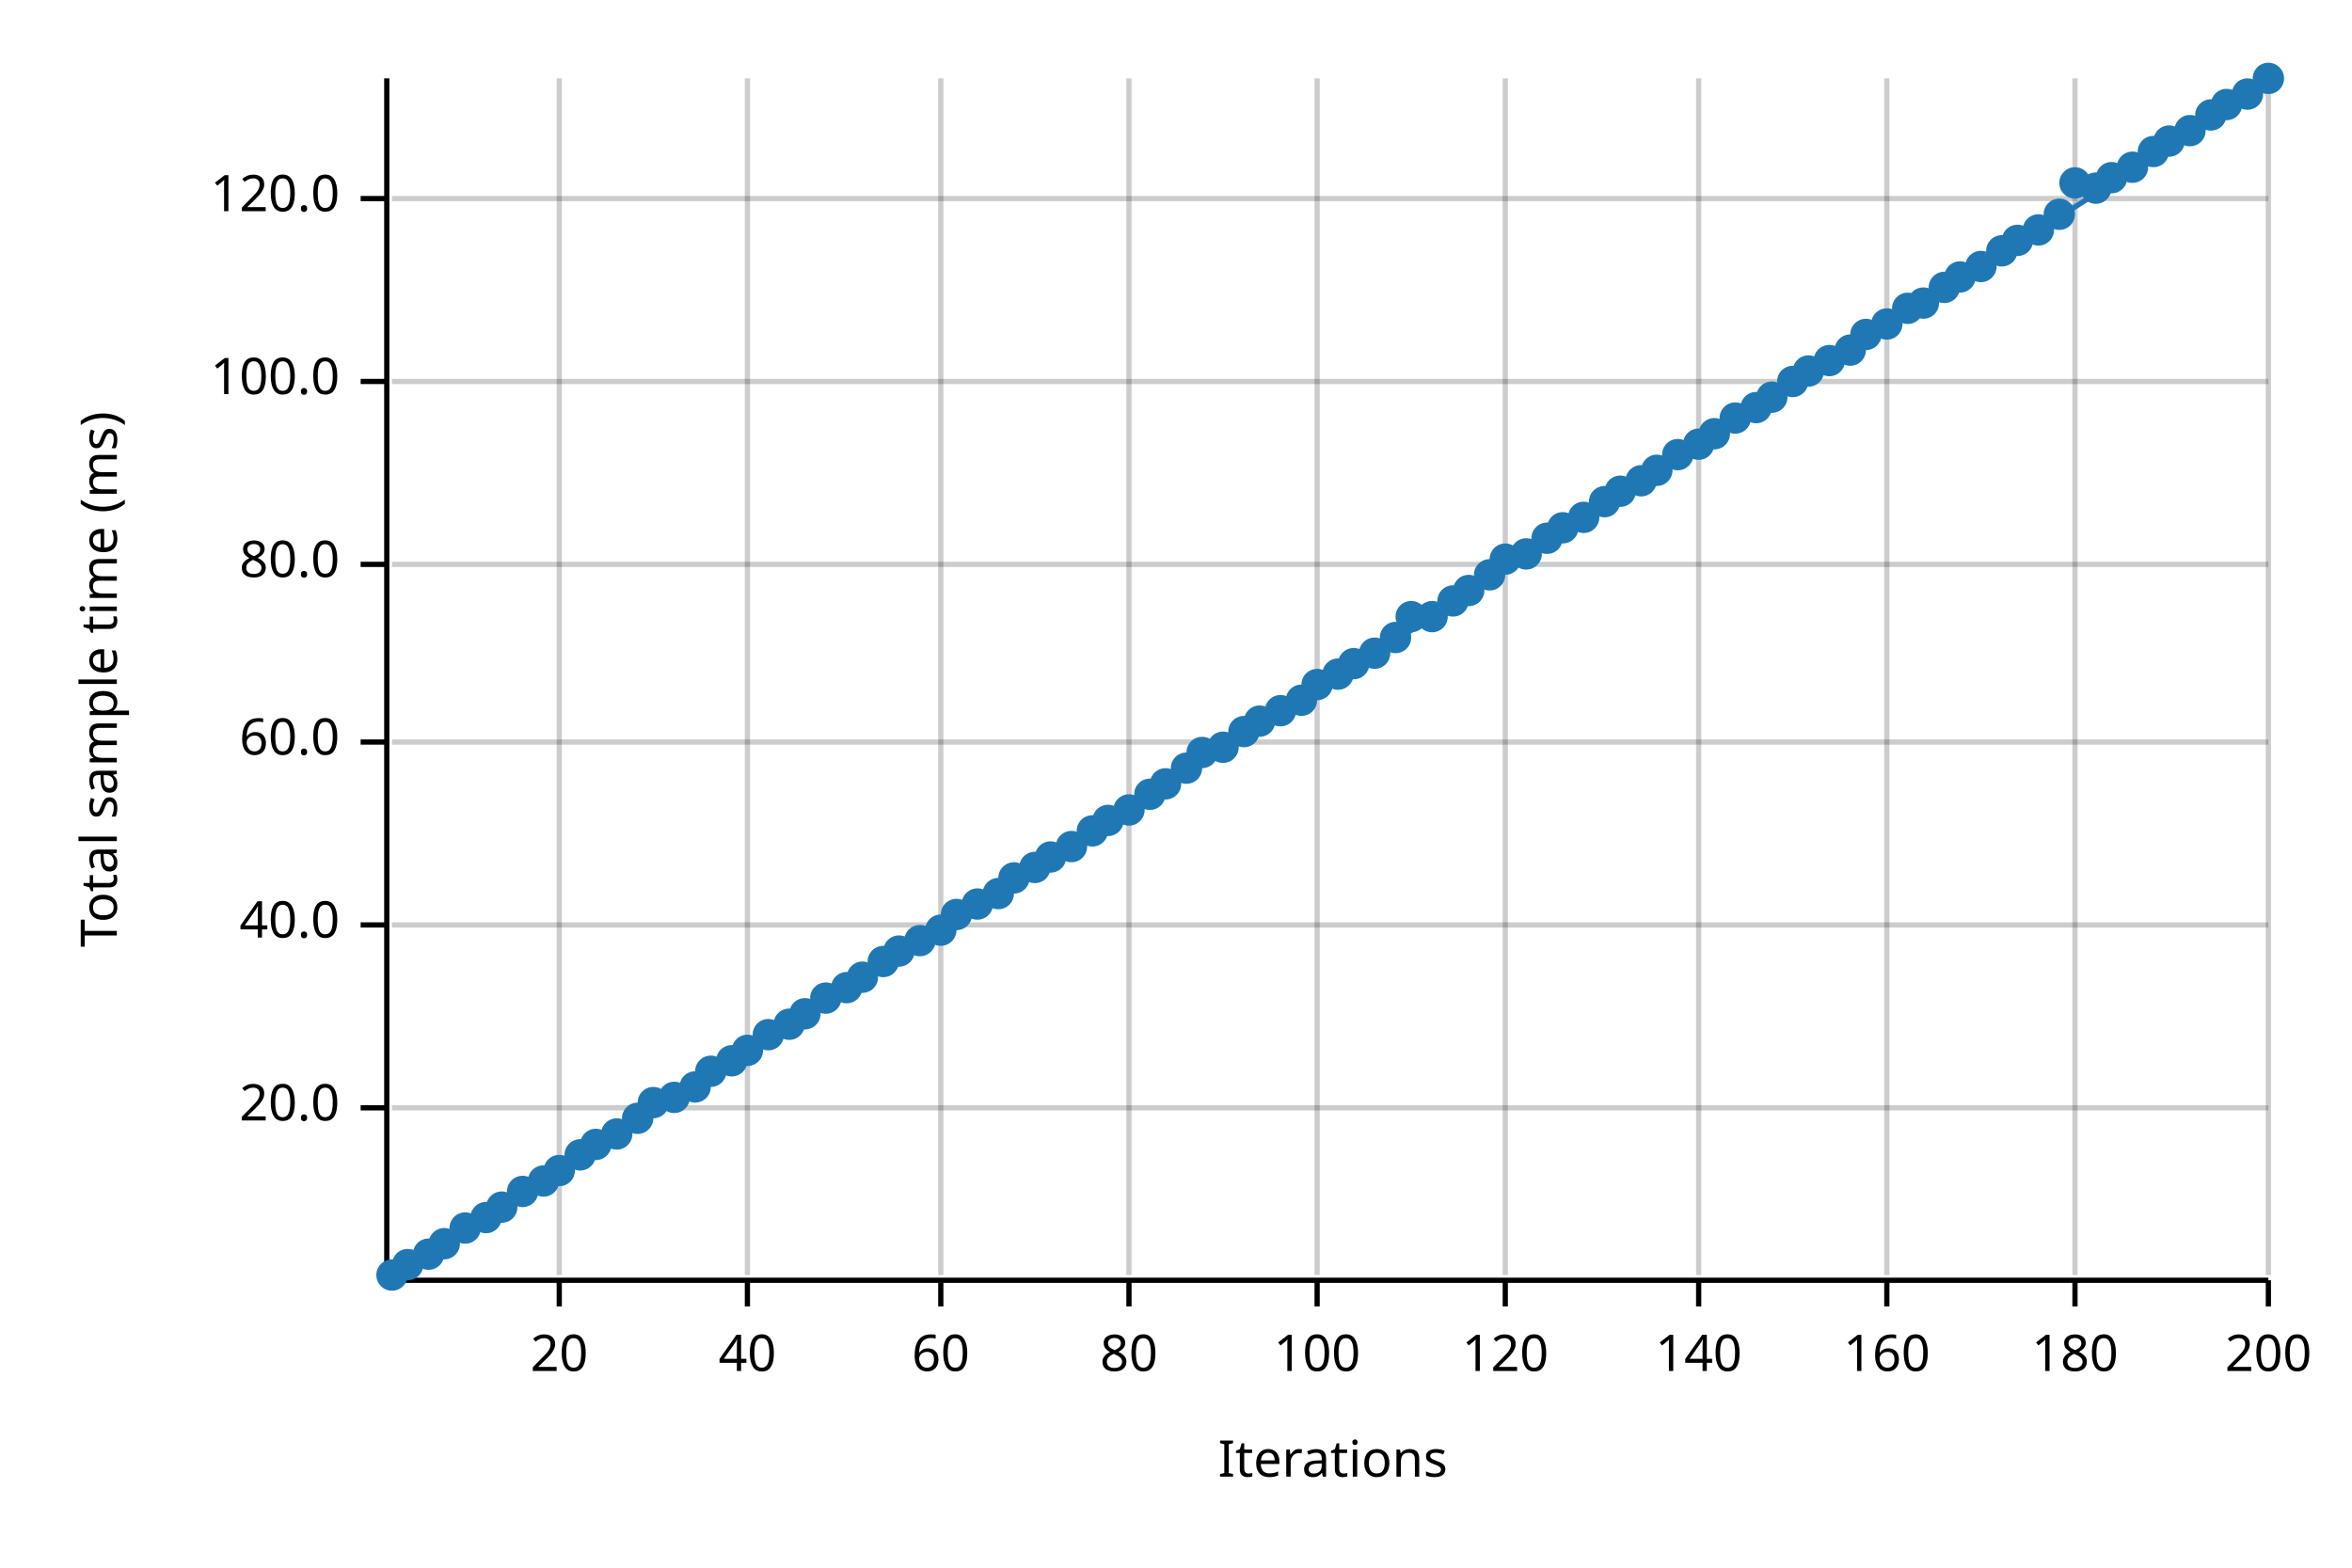
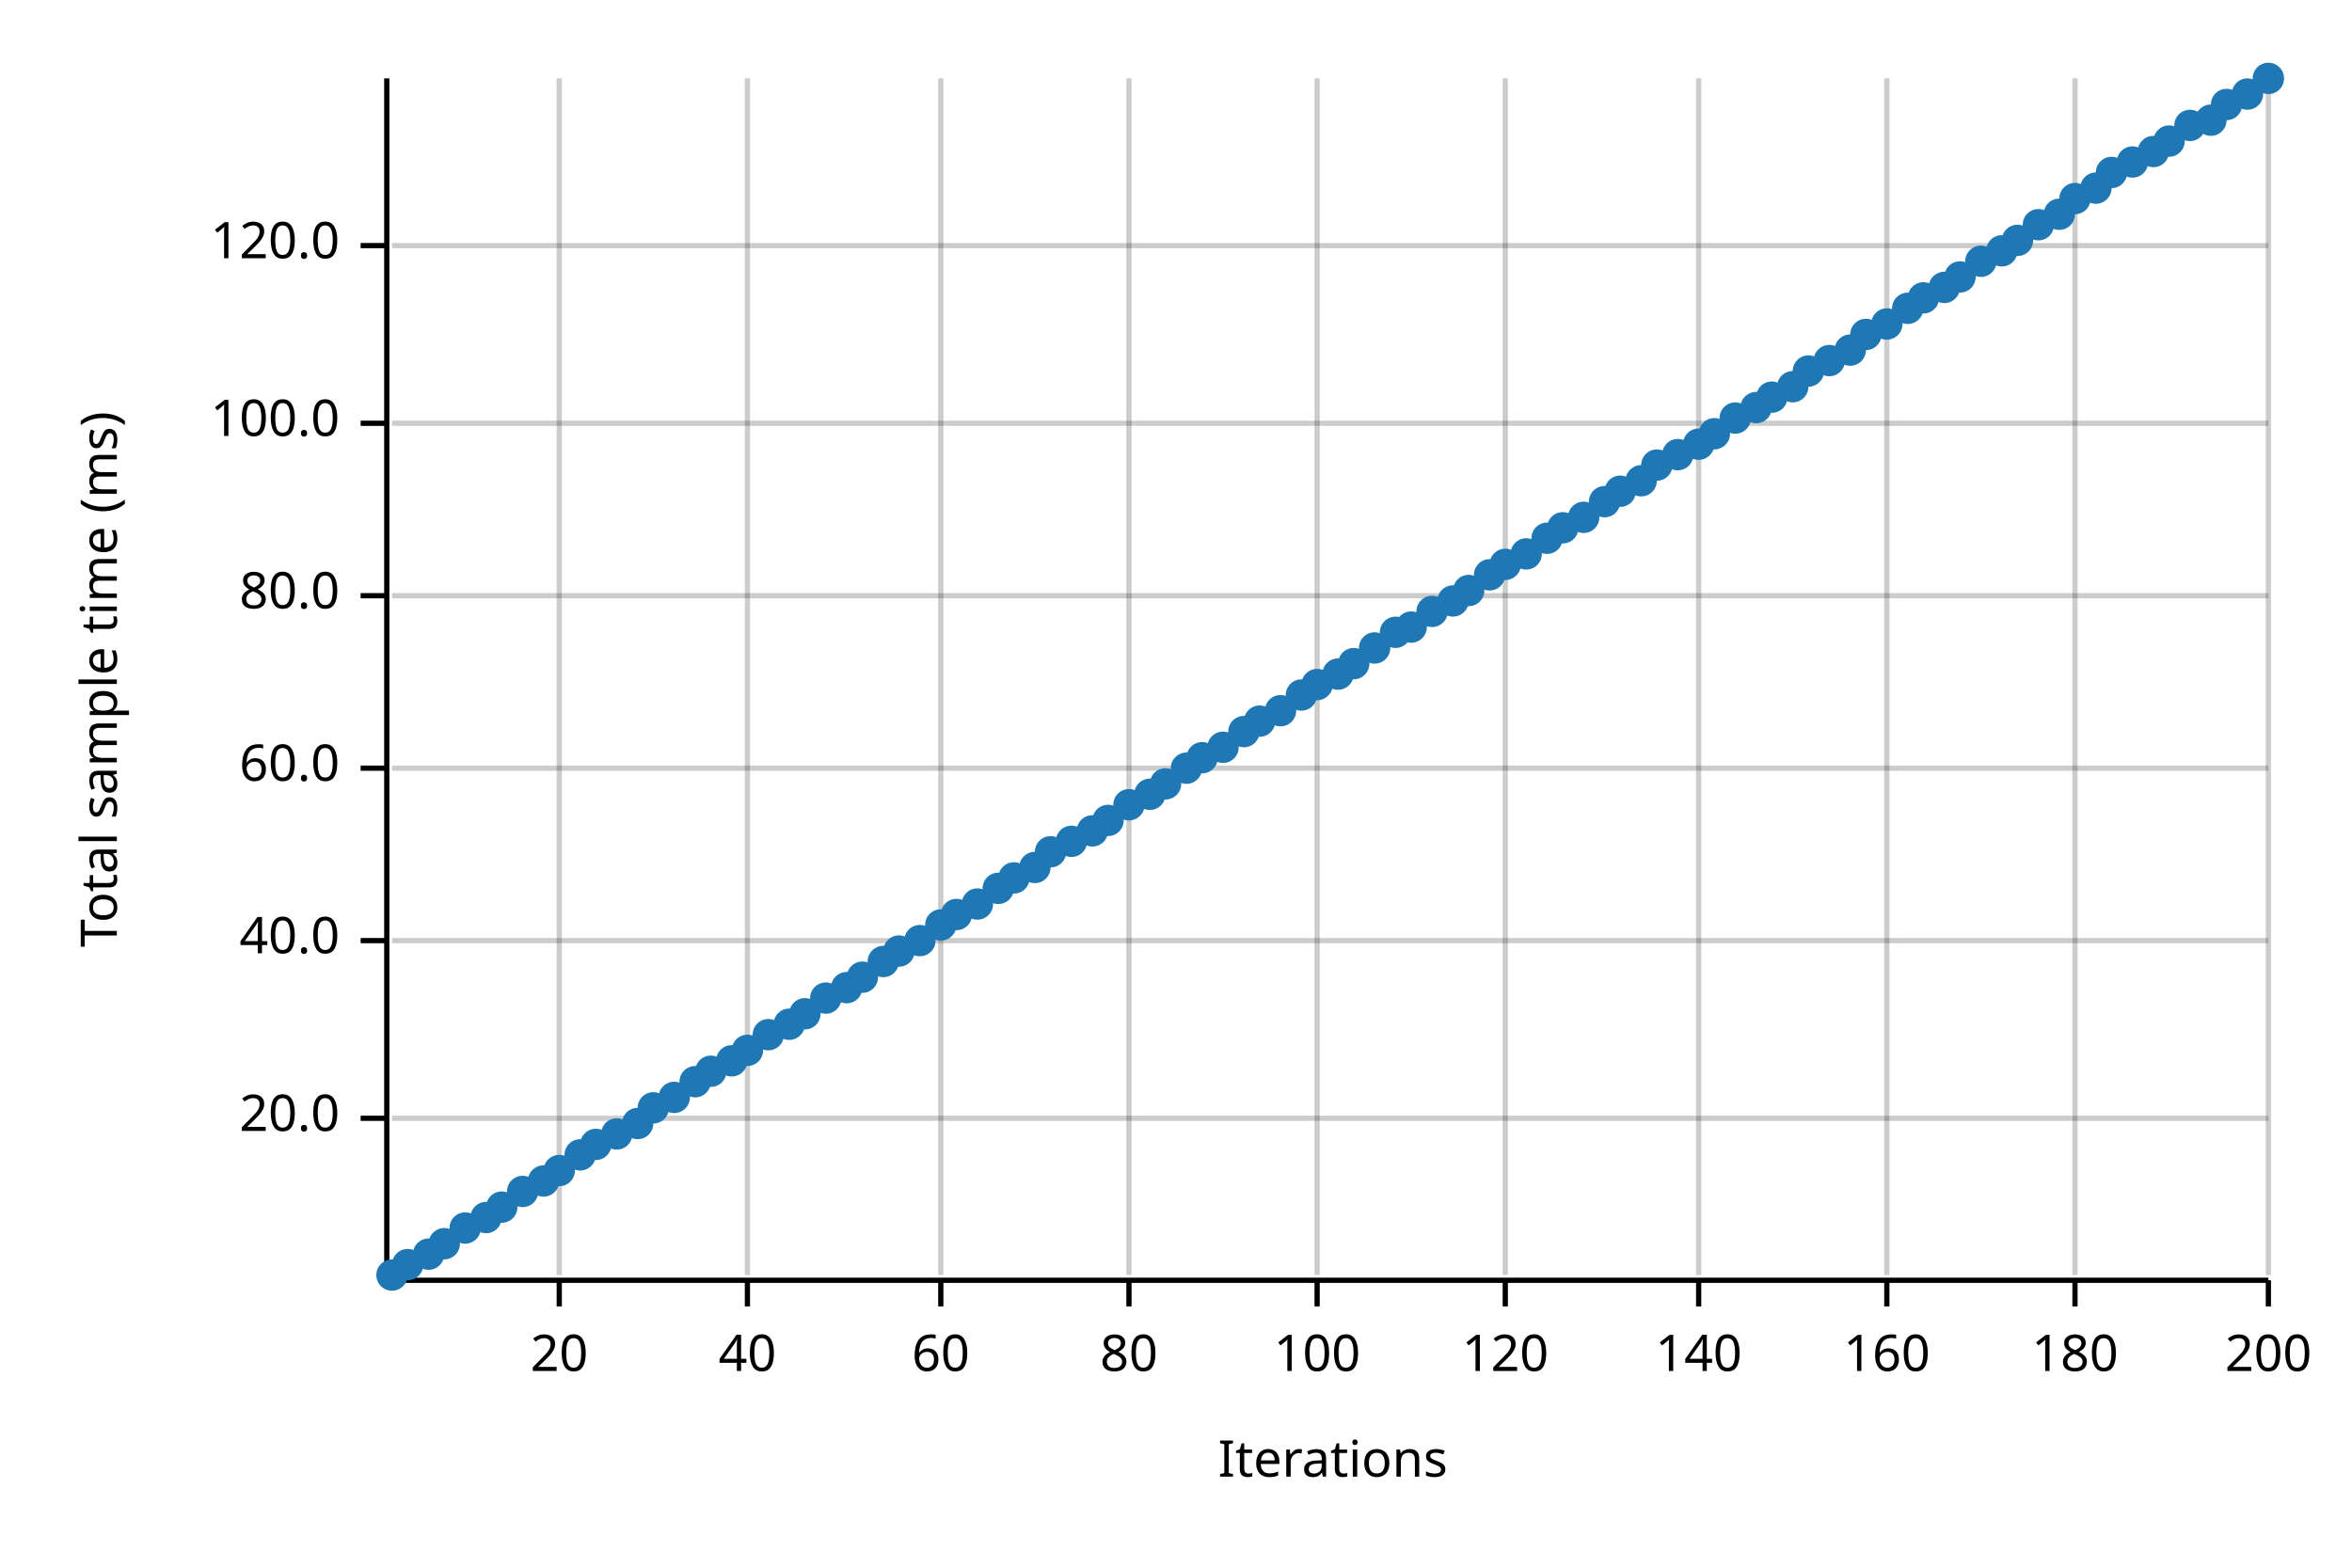
<svg xmlns="http://www.w3.org/2000/svg" width="450" height="300" viewBox="0 0 450 300">
  <text x="15" y="130" dy="0.76em" text-anchor="middle" font-family="sans-serif" font-size="9.677" opacity="1" fill="#000000" transform="rotate(270, 15, 130)">
Total sample time (ms)
</text>
  <text x="255" y="285" dy="-0.5ex" text-anchor="middle" font-family="sans-serif" font-size="9.677" opacity="1" fill="#000000">
Iterations
</text>
  <line opacity="0.2" stroke="#000000" stroke-width="1" x1="107" y1="244" x2="107" y2="15" />
  <line opacity="0.2" stroke="#000000" stroke-width="1" x1="143" y1="244" x2="143" y2="15" />
  <line opacity="0.2" stroke="#000000" stroke-width="1" x1="180" y1="244" x2="180" y2="15" />
  <line opacity="0.2" stroke="#000000" stroke-width="1" x1="216" y1="244" x2="216" y2="15" />
  <line opacity="0.2" stroke="#000000" stroke-width="1" x1="252" y1="244" x2="252" y2="15" />
  <line opacity="0.2" stroke="#000000" stroke-width="1" x1="288" y1="244" x2="288" y2="15" />
  <line opacity="0.2" stroke="#000000" stroke-width="1" x1="325" y1="244" x2="325" y2="15" />
  <line opacity="0.2" stroke="#000000" stroke-width="1" x1="361" y1="244" x2="361" y2="15" />
  <line opacity="0.2" stroke="#000000" stroke-width="1" x1="397" y1="244" x2="397" y2="15" />
  <line opacity="0.2" stroke="#000000" stroke-width="1" x1="434" y1="244" x2="434" y2="15" />
-   <line opacity="0.2" stroke="#000000" stroke-width="1" x1="75" y1="212" x2="434" y2="212" />
-   <line opacity="0.2" stroke="#000000" stroke-width="1" x1="75" y1="177" x2="434" y2="177" />
-   <line opacity="0.2" stroke="#000000" stroke-width="1" x1="75" y1="142" x2="434" y2="142" />
-   <line opacity="0.2" stroke="#000000" stroke-width="1" x1="75" y1="108" x2="434" y2="108" />
-   <line opacity="0.2" stroke="#000000" stroke-width="1" x1="75" y1="73" x2="434" y2="73" />
-   <line opacity="0.2" stroke="#000000" stroke-width="1" x1="75" y1="38" x2="434" y2="38" />
+   <line opacity="0.2" stroke="#000000" stroke-width="1" x1="75" y1="214" x2="434" y2="214" />
+   <line opacity="0.2" stroke="#000000" stroke-width="1" x1="75" y1="180" x2="434" y2="180" />
+   <line opacity="0.2" stroke="#000000" stroke-width="1" x1="75" y1="147" x2="434" y2="147" />
+   <line opacity="0.2" stroke="#000000" stroke-width="1" x1="75" y1="114" x2="434" y2="114" />
+   <line opacity="0.2" stroke="#000000" stroke-width="1" x1="75" y1="81" x2="434" y2="81" />
+   <line opacity="0.2" stroke="#000000" stroke-width="1" x1="75" y1="47" x2="434" y2="47" />
  <polyline fill="none" opacity="1" stroke="#000000" stroke-width="1" points="74,15 74,244 " />
-   <text x="65" y="212" dy="0.5ex" text-anchor="end" font-family="sans-serif" font-size="9.677" opacity="1" fill="#000000">
+   <text x="65" y="214" dy="0.5ex" text-anchor="end" font-family="sans-serif" font-size="9.677" opacity="1" fill="#000000">
20.0
</text>
-   <polyline fill="none" opacity="1" stroke="#000000" stroke-width="1" points="69,212 74,212 " />
-   <text x="65" y="177" dy="0.5ex" text-anchor="end" font-family="sans-serif" font-size="9.677" opacity="1" fill="#000000">
+   <polyline fill="none" opacity="1" stroke="#000000" stroke-width="1" points="69,214 74,214 " />
+   <text x="65" y="180" dy="0.5ex" text-anchor="end" font-family="sans-serif" font-size="9.677" opacity="1" fill="#000000">
40.0
</text>
-   <polyline fill="none" opacity="1" stroke="#000000" stroke-width="1" points="69,177 74,177 " />
-   <text x="65" y="142" dy="0.5ex" text-anchor="end" font-family="sans-serif" font-size="9.677" opacity="1" fill="#000000">
+   <polyline fill="none" opacity="1" stroke="#000000" stroke-width="1" points="69,180 74,180 " />
+   <text x="65" y="147" dy="0.5ex" text-anchor="end" font-family="sans-serif" font-size="9.677" opacity="1" fill="#000000">
60.0
</text>
-   <polyline fill="none" opacity="1" stroke="#000000" stroke-width="1" points="69,142 74,142 " />
-   <text x="65" y="108" dy="0.5ex" text-anchor="end" font-family="sans-serif" font-size="9.677" opacity="1" fill="#000000">
+   <polyline fill="none" opacity="1" stroke="#000000" stroke-width="1" points="69,147 74,147 " />
+   <text x="65" y="114" dy="0.5ex" text-anchor="end" font-family="sans-serif" font-size="9.677" opacity="1" fill="#000000">
80.0
</text>
-   <polyline fill="none" opacity="1" stroke="#000000" stroke-width="1" points="69,108 74,108 " />
-   <text x="65" y="73" dy="0.5ex" text-anchor="end" font-family="sans-serif" font-size="9.677" opacity="1" fill="#000000">
+   <polyline fill="none" opacity="1" stroke="#000000" stroke-width="1" points="69,114 74,114 " />
+   <text x="65" y="81" dy="0.5ex" text-anchor="end" font-family="sans-serif" font-size="9.677" opacity="1" fill="#000000">
100.0
</text>
-   <polyline fill="none" opacity="1" stroke="#000000" stroke-width="1" points="69,73 74,73 " />
-   <text x="65" y="38" dy="0.5ex" text-anchor="end" font-family="sans-serif" font-size="9.677" opacity="1" fill="#000000">
+   <polyline fill="none" opacity="1" stroke="#000000" stroke-width="1" points="69,81 74,81 " />
+   <text x="65" y="47" dy="0.5ex" text-anchor="end" font-family="sans-serif" font-size="9.677" opacity="1" fill="#000000">
120.0
</text>
-   <polyline fill="none" opacity="1" stroke="#000000" stroke-width="1" points="69,38 74,38 " />
+   <polyline fill="none" opacity="1" stroke="#000000" stroke-width="1" points="69,47 74,47 " />
  <polyline fill="none" opacity="1" stroke="#000000" stroke-width="1" points="75,245 434,245 " />
  <text x="107" y="255" dy="0.76em" text-anchor="middle" font-family="sans-serif" font-size="9.677" opacity="1" fill="#000000">
20
</text>
  <polyline fill="none" opacity="1" stroke="#000000" stroke-width="1" points="107,245 107,250 " />
  <text x="143" y="255" dy="0.76em" text-anchor="middle" font-family="sans-serif" font-size="9.677" opacity="1" fill="#000000">
40
</text>
  <polyline fill="none" opacity="1" stroke="#000000" stroke-width="1" points="143,245 143,250 " />
  <text x="180" y="255" dy="0.76em" text-anchor="middle" font-family="sans-serif" font-size="9.677" opacity="1" fill="#000000">
60
</text>
  <polyline fill="none" opacity="1" stroke="#000000" stroke-width="1" points="180,245 180,250 " />
  <text x="216" y="255" dy="0.76em" text-anchor="middle" font-family="sans-serif" font-size="9.677" opacity="1" fill="#000000">
80
</text>
  <polyline fill="none" opacity="1" stroke="#000000" stroke-width="1" points="216,245 216,250 " />
  <text x="252" y="255" dy="0.76em" text-anchor="middle" font-family="sans-serif" font-size="9.677" opacity="1" fill="#000000">
100
</text>
  <polyline fill="none" opacity="1" stroke="#000000" stroke-width="1" points="252,245 252,250 " />
  <text x="288" y="255" dy="0.76em" text-anchor="middle" font-family="sans-serif" font-size="9.677" opacity="1" fill="#000000">
120
</text>
  <polyline fill="none" opacity="1" stroke="#000000" stroke-width="1" points="288,245 288,250 " />
  <text x="325" y="255" dy="0.76em" text-anchor="middle" font-family="sans-serif" font-size="9.677" opacity="1" fill="#000000">
140
</text>
  <polyline fill="none" opacity="1" stroke="#000000" stroke-width="1" points="325,245 325,250 " />
  <text x="361" y="255" dy="0.76em" text-anchor="middle" font-family="sans-serif" font-size="9.677" opacity="1" fill="#000000">
160
</text>
  <polyline fill="none" opacity="1" stroke="#000000" stroke-width="1" points="361,245 361,250 " />
  <text x="397" y="255" dy="0.76em" text-anchor="middle" font-family="sans-serif" font-size="9.677" opacity="1" fill="#000000">
180
</text>
  <polyline fill="none" opacity="1" stroke="#000000" stroke-width="1" points="397,245 397,250 " />
  <text x="434" y="255" dy="0.76em" text-anchor="middle" font-family="sans-serif" font-size="9.677" opacity="1" fill="#000000">
200
</text>
  <polyline fill="none" opacity="1" stroke="#000000" stroke-width="1" points="434,245 434,250 " />
  <circle cx="75" cy="244" r="3" opacity="1" fill="#1F78B4" stroke="none" stroke-width="1" />
  <circle cx="78" cy="242" r="3" opacity="1" fill="#1F78B4" stroke="none" stroke-width="1" />
  <circle cx="82" cy="240" r="3" opacity="1" fill="#1F78B4" stroke="none" stroke-width="1" />
  <circle cx="85" cy="238" r="3" opacity="1" fill="#1F78B4" stroke="none" stroke-width="1" />
  <circle cx="89" cy="235" r="3" opacity="1" fill="#1F78B4" stroke="none" stroke-width="1" />
  <circle cx="93" cy="233" r="3" opacity="1" fill="#1F78B4" stroke="none" stroke-width="1" />
  <circle cx="96" cy="231" r="3" opacity="1" fill="#1F78B4" stroke="none" stroke-width="1" />
  <circle cx="100" cy="228" r="3" opacity="1" fill="#1F78B4" stroke="none" stroke-width="1" />
  <circle cx="104" cy="226" r="3" opacity="1" fill="#1F78B4" stroke="none" stroke-width="1" />
  <circle cx="107" cy="224" r="3" opacity="1" fill="#1F78B4" stroke="none" stroke-width="1" />
  <circle cx="111" cy="221" r="3" opacity="1" fill="#1F78B4" stroke="none" stroke-width="1" />
  <circle cx="114" cy="219" r="3" opacity="1" fill="#1F78B4" stroke="none" stroke-width="1" />
  <circle cx="118" cy="217" r="3" opacity="1" fill="#1F78B4" stroke="none" stroke-width="1" />
-   <circle cx="122" cy="214" r="3" opacity="1" fill="#1F78B4" stroke="none" stroke-width="1" />
-   <circle cx="125" cy="211" r="3" opacity="1" fill="#1F78B4" stroke="none" stroke-width="1" />
+   <circle cx="122" cy="215" r="3" opacity="1" fill="#1F78B4" stroke="none" stroke-width="1" />
+   <circle cx="125" cy="212" r="3" opacity="1" fill="#1F78B4" stroke="none" stroke-width="1" />
  <circle cx="129" cy="210" r="3" opacity="1" fill="#1F78B4" stroke="none" stroke-width="1" />
-   <circle cx="133" cy="208" r="3" opacity="1" fill="#1F78B4" stroke="none" stroke-width="1" />
+   <circle cx="133" cy="207" r="3" opacity="1" fill="#1F78B4" stroke="none" stroke-width="1" />
  <circle cx="136" cy="205" r="3" opacity="1" fill="#1F78B4" stroke="none" stroke-width="1" />
  <circle cx="140" cy="203" r="3" opacity="1" fill="#1F78B4" stroke="none" stroke-width="1" />
  <circle cx="143" cy="201" r="3" opacity="1" fill="#1F78B4" stroke="none" stroke-width="1" />
  <circle cx="147" cy="198" r="3" opacity="1" fill="#1F78B4" stroke="none" stroke-width="1" />
  <circle cx="151" cy="196" r="3" opacity="1" fill="#1F78B4" stroke="none" stroke-width="1" />
  <circle cx="154" cy="194" r="3" opacity="1" fill="#1F78B4" stroke="none" stroke-width="1" />
  <circle cx="158" cy="191" r="3" opacity="1" fill="#1F78B4" stroke="none" stroke-width="1" />
  <circle cx="162" cy="189" r="3" opacity="1" fill="#1F78B4" stroke="none" stroke-width="1" />
  <circle cx="165" cy="187" r="3" opacity="1" fill="#1F78B4" stroke="none" stroke-width="1" />
  <circle cx="169" cy="184" r="3" opacity="1" fill="#1F78B4" stroke="none" stroke-width="1" />
  <circle cx="172" cy="182" r="3" opacity="1" fill="#1F78B4" stroke="none" stroke-width="1" />
  <circle cx="176" cy="180" r="3" opacity="1" fill="#1F78B4" stroke="none" stroke-width="1" />
-   <circle cx="180" cy="178" r="3" opacity="1" fill="#1F78B4" stroke="none" stroke-width="1" />
+   <circle cx="180" cy="177" r="3" opacity="1" fill="#1F78B4" stroke="none" stroke-width="1" />
  <circle cx="183" cy="175" r="3" opacity="1" fill="#1F78B4" stroke="none" stroke-width="1" />
  <circle cx="187" cy="173" r="3" opacity="1" fill="#1F78B4" stroke="none" stroke-width="1" />
-   <circle cx="191" cy="171" r="3" opacity="1" fill="#1F78B4" stroke="none" stroke-width="1" />
+   <circle cx="191" cy="170" r="3" opacity="1" fill="#1F78B4" stroke="none" stroke-width="1" />
  <circle cx="194" cy="168" r="3" opacity="1" fill="#1F78B4" stroke="none" stroke-width="1" />
  <circle cx="198" cy="166" r="3" opacity="1" fill="#1F78B4" stroke="none" stroke-width="1" />
-   <circle cx="201" cy="164" r="3" opacity="1" fill="#1F78B4" stroke="none" stroke-width="1" />
-   <circle cx="205" cy="162" r="3" opacity="1" fill="#1F78B4" stroke="none" stroke-width="1" />
+   <circle cx="201" cy="163" r="3" opacity="1" fill="#1F78B4" stroke="none" stroke-width="1" />
+   <circle cx="205" cy="161" r="3" opacity="1" fill="#1F78B4" stroke="none" stroke-width="1" />
  <circle cx="209" cy="159" r="3" opacity="1" fill="#1F78B4" stroke="none" stroke-width="1" />
  <circle cx="212" cy="157" r="3" opacity="1" fill="#1F78B4" stroke="none" stroke-width="1" />
-   <circle cx="216" cy="155" r="3" opacity="1" fill="#1F78B4" stroke="none" stroke-width="1" />
+   <circle cx="216" cy="154" r="3" opacity="1" fill="#1F78B4" stroke="none" stroke-width="1" />
  <circle cx="220" cy="152" r="3" opacity="1" fill="#1F78B4" stroke="none" stroke-width="1" />
  <circle cx="223" cy="150" r="3" opacity="1" fill="#1F78B4" stroke="none" stroke-width="1" />
  <circle cx="227" cy="147" r="3" opacity="1" fill="#1F78B4" stroke="none" stroke-width="1" />
-   <circle cx="230" cy="144" r="3" opacity="1" fill="#1F78B4" stroke="none" stroke-width="1" />
+   <circle cx="230" cy="145" r="3" opacity="1" fill="#1F78B4" stroke="none" stroke-width="1" />
  <circle cx="234" cy="143" r="3" opacity="1" fill="#1F78B4" stroke="none" stroke-width="1" />
  <circle cx="238" cy="140" r="3" opacity="1" fill="#1F78B4" stroke="none" stroke-width="1" />
  <circle cx="241" cy="138" r="3" opacity="1" fill="#1F78B4" stroke="none" stroke-width="1" />
  <circle cx="245" cy="136" r="3" opacity="1" fill="#1F78B4" stroke="none" stroke-width="1" />
-   <circle cx="249" cy="134" r="3" opacity="1" fill="#1F78B4" stroke="none" stroke-width="1" />
+   <circle cx="249" cy="133" r="3" opacity="1" fill="#1F78B4" stroke="none" stroke-width="1" />
  <circle cx="252" cy="131" r="3" opacity="1" fill="#1F78B4" stroke="none" stroke-width="1" />
  <circle cx="256" cy="129" r="3" opacity="1" fill="#1F78B4" stroke="none" stroke-width="1" />
  <circle cx="259" cy="127" r="3" opacity="1" fill="#1F78B4" stroke="none" stroke-width="1" />
-   <circle cx="263" cy="125" r="3" opacity="1" fill="#1F78B4" stroke="none" stroke-width="1" />
-   <circle cx="267" cy="122" r="3" opacity="1" fill="#1F78B4" stroke="none" stroke-width="1" />
-   <circle cx="270" cy="118" r="3" opacity="1" fill="#1F78B4" stroke="none" stroke-width="1" />
-   <circle cx="274" cy="118" r="3" opacity="1" fill="#1F78B4" stroke="none" stroke-width="1" />
+   <circle cx="263" cy="124" r="3" opacity="1" fill="#1F78B4" stroke="none" stroke-width="1" />
+   <circle cx="267" cy="121" r="3" opacity="1" fill="#1F78B4" stroke="none" stroke-width="1" />
+   <circle cx="270" cy="120" r="3" opacity="1" fill="#1F78B4" stroke="none" stroke-width="1" />
+   <circle cx="274" cy="117" r="3" opacity="1" fill="#1F78B4" stroke="none" stroke-width="1" />
  <circle cx="278" cy="115" r="3" opacity="1" fill="#1F78B4" stroke="none" stroke-width="1" />
  <circle cx="281" cy="113" r="3" opacity="1" fill="#1F78B4" stroke="none" stroke-width="1" />
  <circle cx="285" cy="110" r="3" opacity="1" fill="#1F78B4" stroke="none" stroke-width="1" />
-   <circle cx="288" cy="107" r="3" opacity="1" fill="#1F78B4" stroke="none" stroke-width="1" />
+   <circle cx="288" cy="108" r="3" opacity="1" fill="#1F78B4" stroke="none" stroke-width="1" />
  <circle cx="292" cy="106" r="3" opacity="1" fill="#1F78B4" stroke="none" stroke-width="1" />
  <circle cx="296" cy="103" r="3" opacity="1" fill="#1F78B4" stroke="none" stroke-width="1" />
  <circle cx="299" cy="101" r="3" opacity="1" fill="#1F78B4" stroke="none" stroke-width="1" />
  <circle cx="303" cy="99" r="3" opacity="1" fill="#1F78B4" stroke="none" stroke-width="1" />
  <circle cx="307" cy="96" r="3" opacity="1" fill="#1F78B4" stroke="none" stroke-width="1" />
  <circle cx="310" cy="94" r="3" opacity="1" fill="#1F78B4" stroke="none" stroke-width="1" />
  <circle cx="314" cy="92" r="3" opacity="1" fill="#1F78B4" stroke="none" stroke-width="1" />
-   <circle cx="317" cy="90" r="3" opacity="1" fill="#1F78B4" stroke="none" stroke-width="1" />
+   <circle cx="317" cy="89" r="3" opacity="1" fill="#1F78B4" stroke="none" stroke-width="1" />
  <circle cx="321" cy="87" r="3" opacity="1" fill="#1F78B4" stroke="none" stroke-width="1" />
  <circle cx="325" cy="85" r="3" opacity="1" fill="#1F78B4" stroke="none" stroke-width="1" />
  <circle cx="328" cy="83" r="3" opacity="1" fill="#1F78B4" stroke="none" stroke-width="1" />
  <circle cx="332" cy="80" r="3" opacity="1" fill="#1F78B4" stroke="none" stroke-width="1" />
  <circle cx="336" cy="78" r="3" opacity="1" fill="#1F78B4" stroke="none" stroke-width="1" />
  <circle cx="339" cy="76" r="3" opacity="1" fill="#1F78B4" stroke="none" stroke-width="1" />
-   <circle cx="343" cy="73" r="3" opacity="1" fill="#1F78B4" stroke="none" stroke-width="1" />
+   <circle cx="343" cy="74" r="3" opacity="1" fill="#1F78B4" stroke="none" stroke-width="1" />
  <circle cx="346" cy="71" r="3" opacity="1" fill="#1F78B4" stroke="none" stroke-width="1" />
  <circle cx="350" cy="69" r="3" opacity="1" fill="#1F78B4" stroke="none" stroke-width="1" />
  <circle cx="354" cy="67" r="3" opacity="1" fill="#1F78B4" stroke="none" stroke-width="1" />
  <circle cx="357" cy="64" r="3" opacity="1" fill="#1F78B4" stroke="none" stroke-width="1" />
  <circle cx="361" cy="62" r="3" opacity="1" fill="#1F78B4" stroke="none" stroke-width="1" />
  <circle cx="365" cy="59" r="3" opacity="1" fill="#1F78B4" stroke="none" stroke-width="1" />
-   <circle cx="368" cy="58" r="3" opacity="1" fill="#1F78B4" stroke="none" stroke-width="1" />
+   <circle cx="368" cy="57" r="3" opacity="1" fill="#1F78B4" stroke="none" stroke-width="1" />
  <circle cx="372" cy="55" r="3" opacity="1" fill="#1F78B4" stroke="none" stroke-width="1" />
  <circle cx="375" cy="53" r="3" opacity="1" fill="#1F78B4" stroke="none" stroke-width="1" />
-   <circle cx="379" cy="51" r="3" opacity="1" fill="#1F78B4" stroke="none" stroke-width="1" />
+   <circle cx="379" cy="50" r="3" opacity="1" fill="#1F78B4" stroke="none" stroke-width="1" />
  <circle cx="383" cy="48" r="3" opacity="1" fill="#1F78B4" stroke="none" stroke-width="1" />
  <circle cx="386" cy="46" r="3" opacity="1" fill="#1F78B4" stroke="none" stroke-width="1" />
-   <circle cx="390" cy="44" r="3" opacity="1" fill="#1F78B4" stroke="none" stroke-width="1" />
+   <circle cx="390" cy="43" r="3" opacity="1" fill="#1F78B4" stroke="none" stroke-width="1" />
  <circle cx="394" cy="41" r="3" opacity="1" fill="#1F78B4" stroke="none" stroke-width="1" />
-   <circle cx="397" cy="35" r="3" opacity="1" fill="#1F78B4" stroke="none" stroke-width="1" />
+   <circle cx="397" cy="38" r="3" opacity="1" fill="#1F78B4" stroke="none" stroke-width="1" />
  <circle cx="401" cy="36" r="3" opacity="1" fill="#1F78B4" stroke="none" stroke-width="1" />
-   <circle cx="404" cy="34" r="3" opacity="1" fill="#1F78B4" stroke="none" stroke-width="1" />
-   <circle cx="408" cy="32" r="3" opacity="1" fill="#1F78B4" stroke="none" stroke-width="1" />
+   <circle cx="404" cy="33" r="3" opacity="1" fill="#1F78B4" stroke="none" stroke-width="1" />
+   <circle cx="408" cy="31" r="3" opacity="1" fill="#1F78B4" stroke="none" stroke-width="1" />
  <circle cx="412" cy="29" r="3" opacity="1" fill="#1F78B4" stroke="none" stroke-width="1" />
  <circle cx="415" cy="27" r="3" opacity="1" fill="#1F78B4" stroke="none" stroke-width="1" />
-   <circle cx="419" cy="25" r="3" opacity="1" fill="#1F78B4" stroke="none" stroke-width="1" />
-   <circle cx="423" cy="22" r="3" opacity="1" fill="#1F78B4" stroke="none" stroke-width="1" />
+   <circle cx="419" cy="24" r="3" opacity="1" fill="#1F78B4" stroke="none" stroke-width="1" />
+   <circle cx="423" cy="23" r="3" opacity="1" fill="#1F78B4" stroke="none" stroke-width="1" />
  <circle cx="426" cy="20" r="3" opacity="1" fill="#1F78B4" stroke="none" stroke-width="1" />
  <circle cx="430" cy="18" r="3" opacity="1" fill="#1F78B4" stroke="none" stroke-width="1" />
  <circle cx="434" cy="15" r="3" opacity="1" fill="#1F78B4" stroke="none" stroke-width="1" />
-   <polyline fill="none" opacity="1" stroke="#1F78B4" stroke-width="1" points="75,245 434,16 " />
-   <polygon opacity="0.25" fill="#1F78B4" points="75,245 434,16 434,15 " />
+   <polyline fill="none" opacity="1" stroke="#1F78B4" stroke-width="1" points="75,245 434,15 " />
+   <polygon opacity="0.25" fill="#1F78B4" points="75,245 434,15 434,15 " />
</svg>
